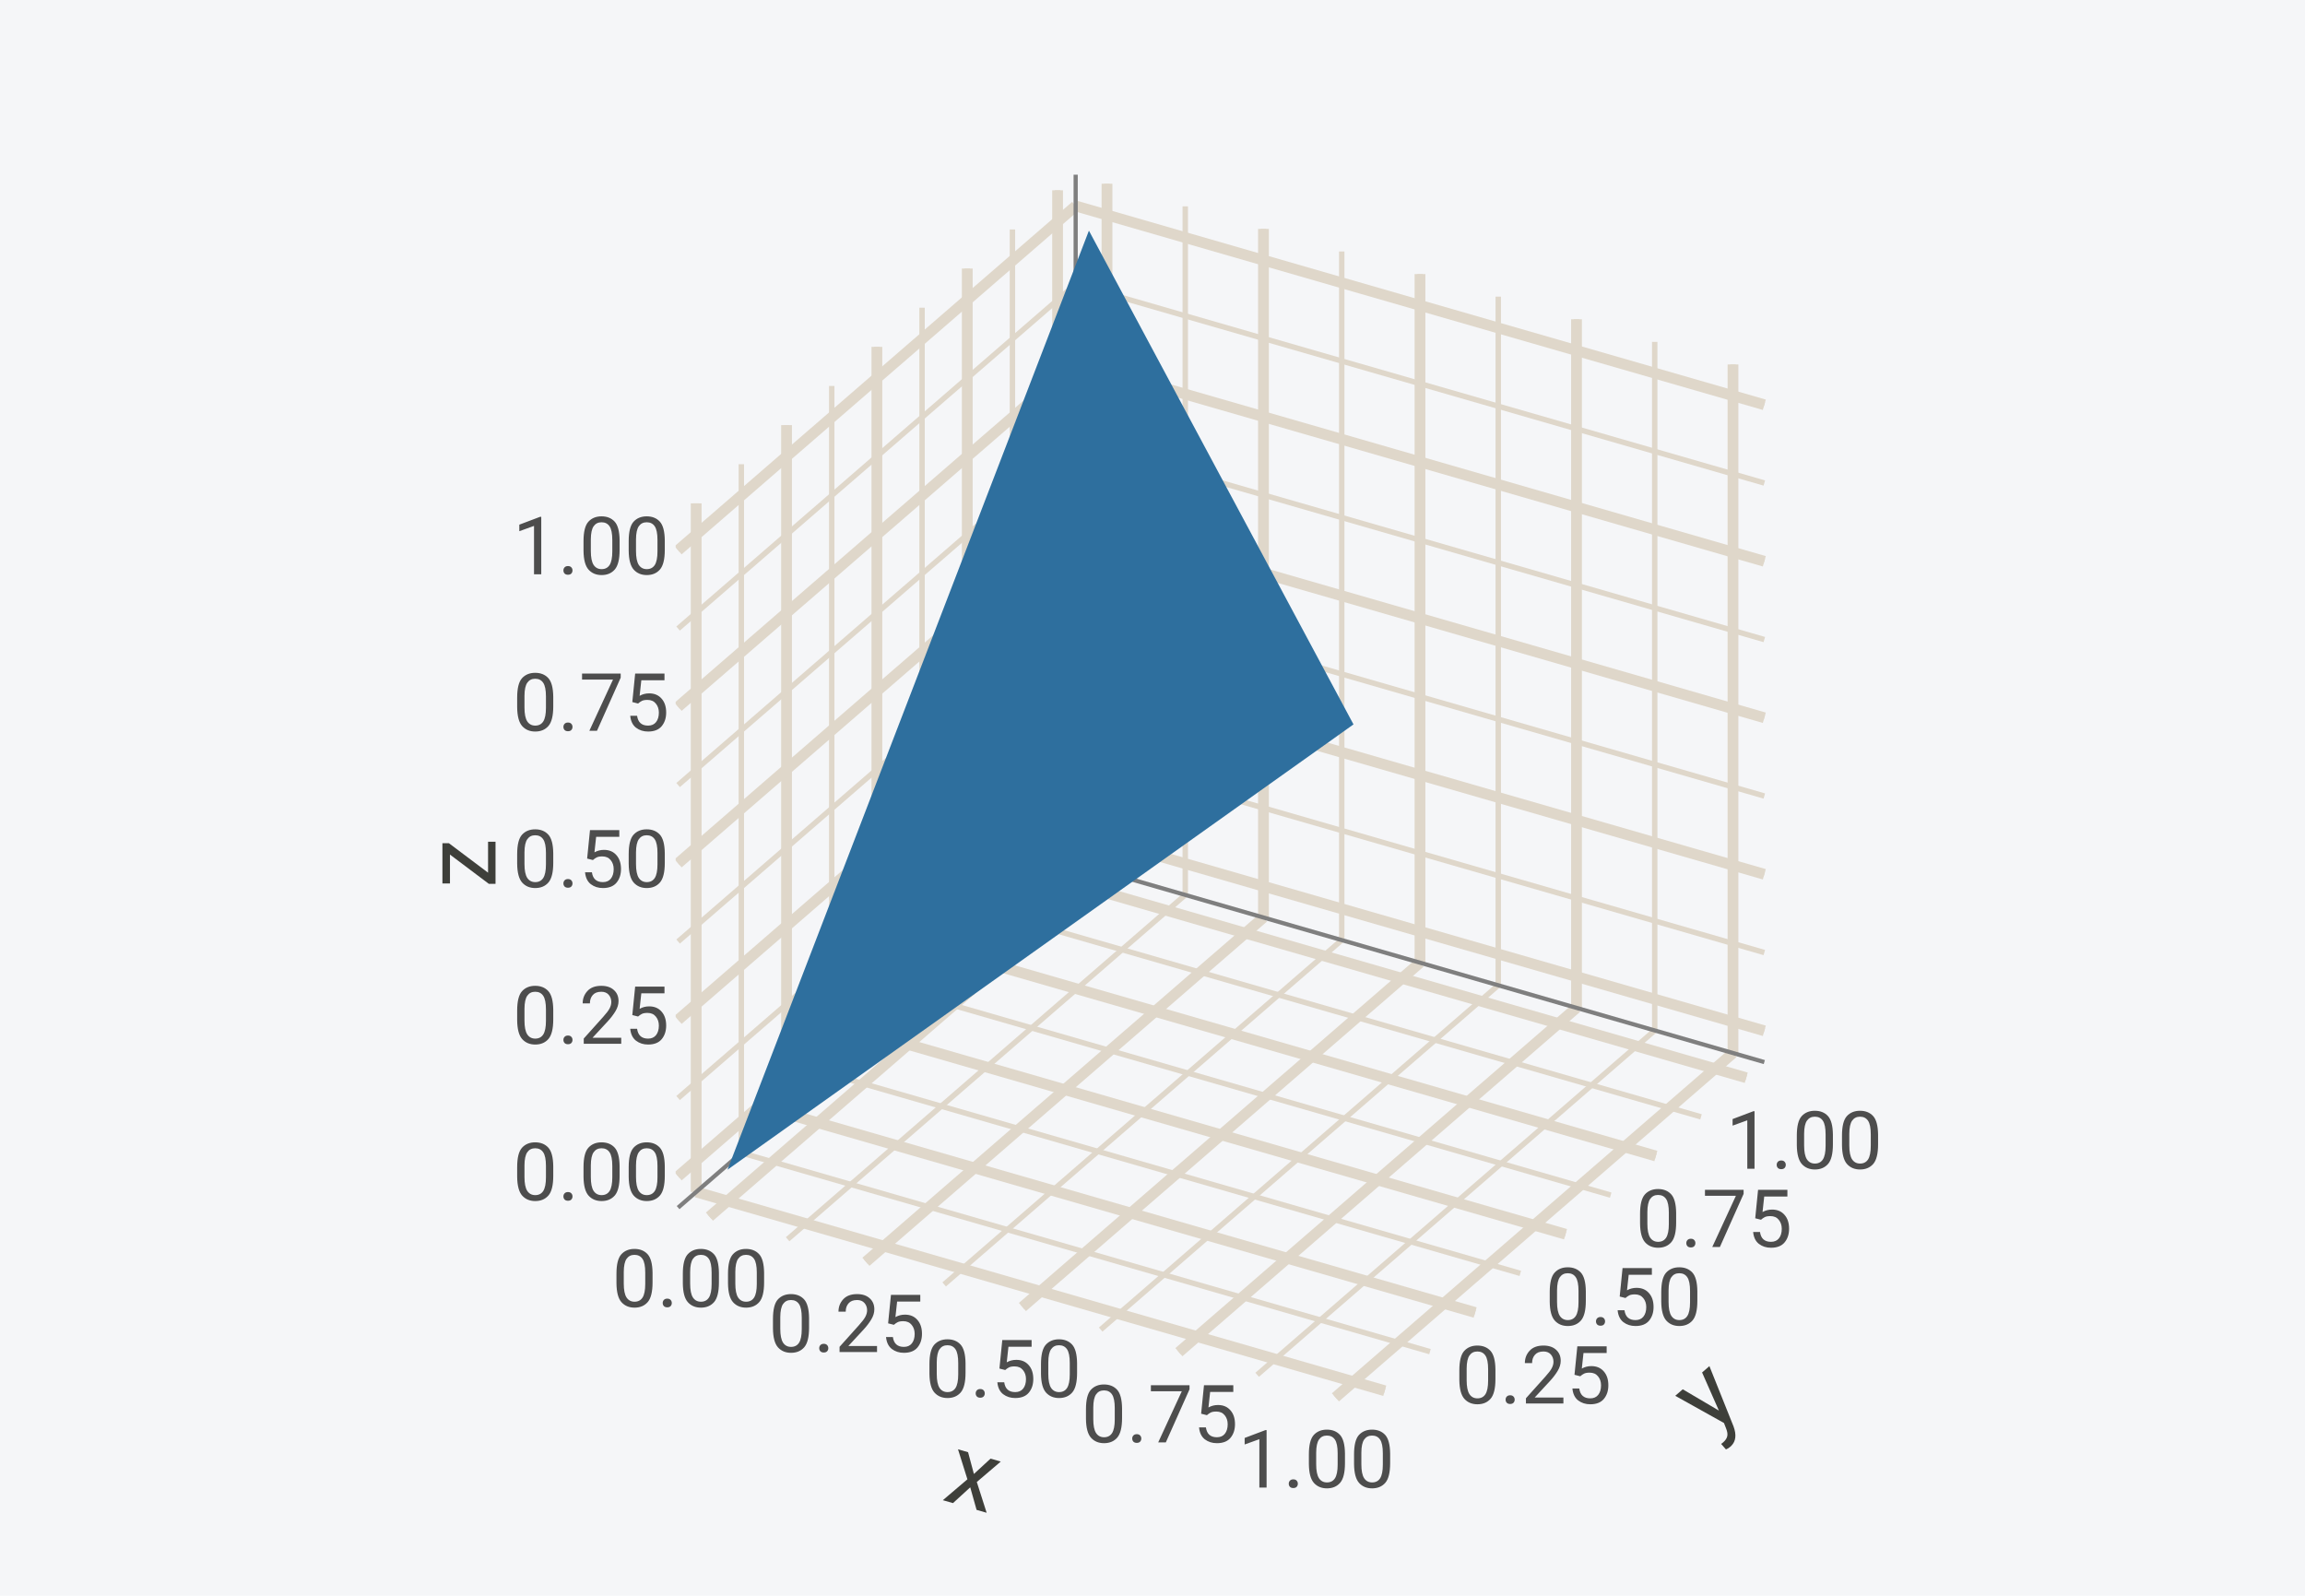
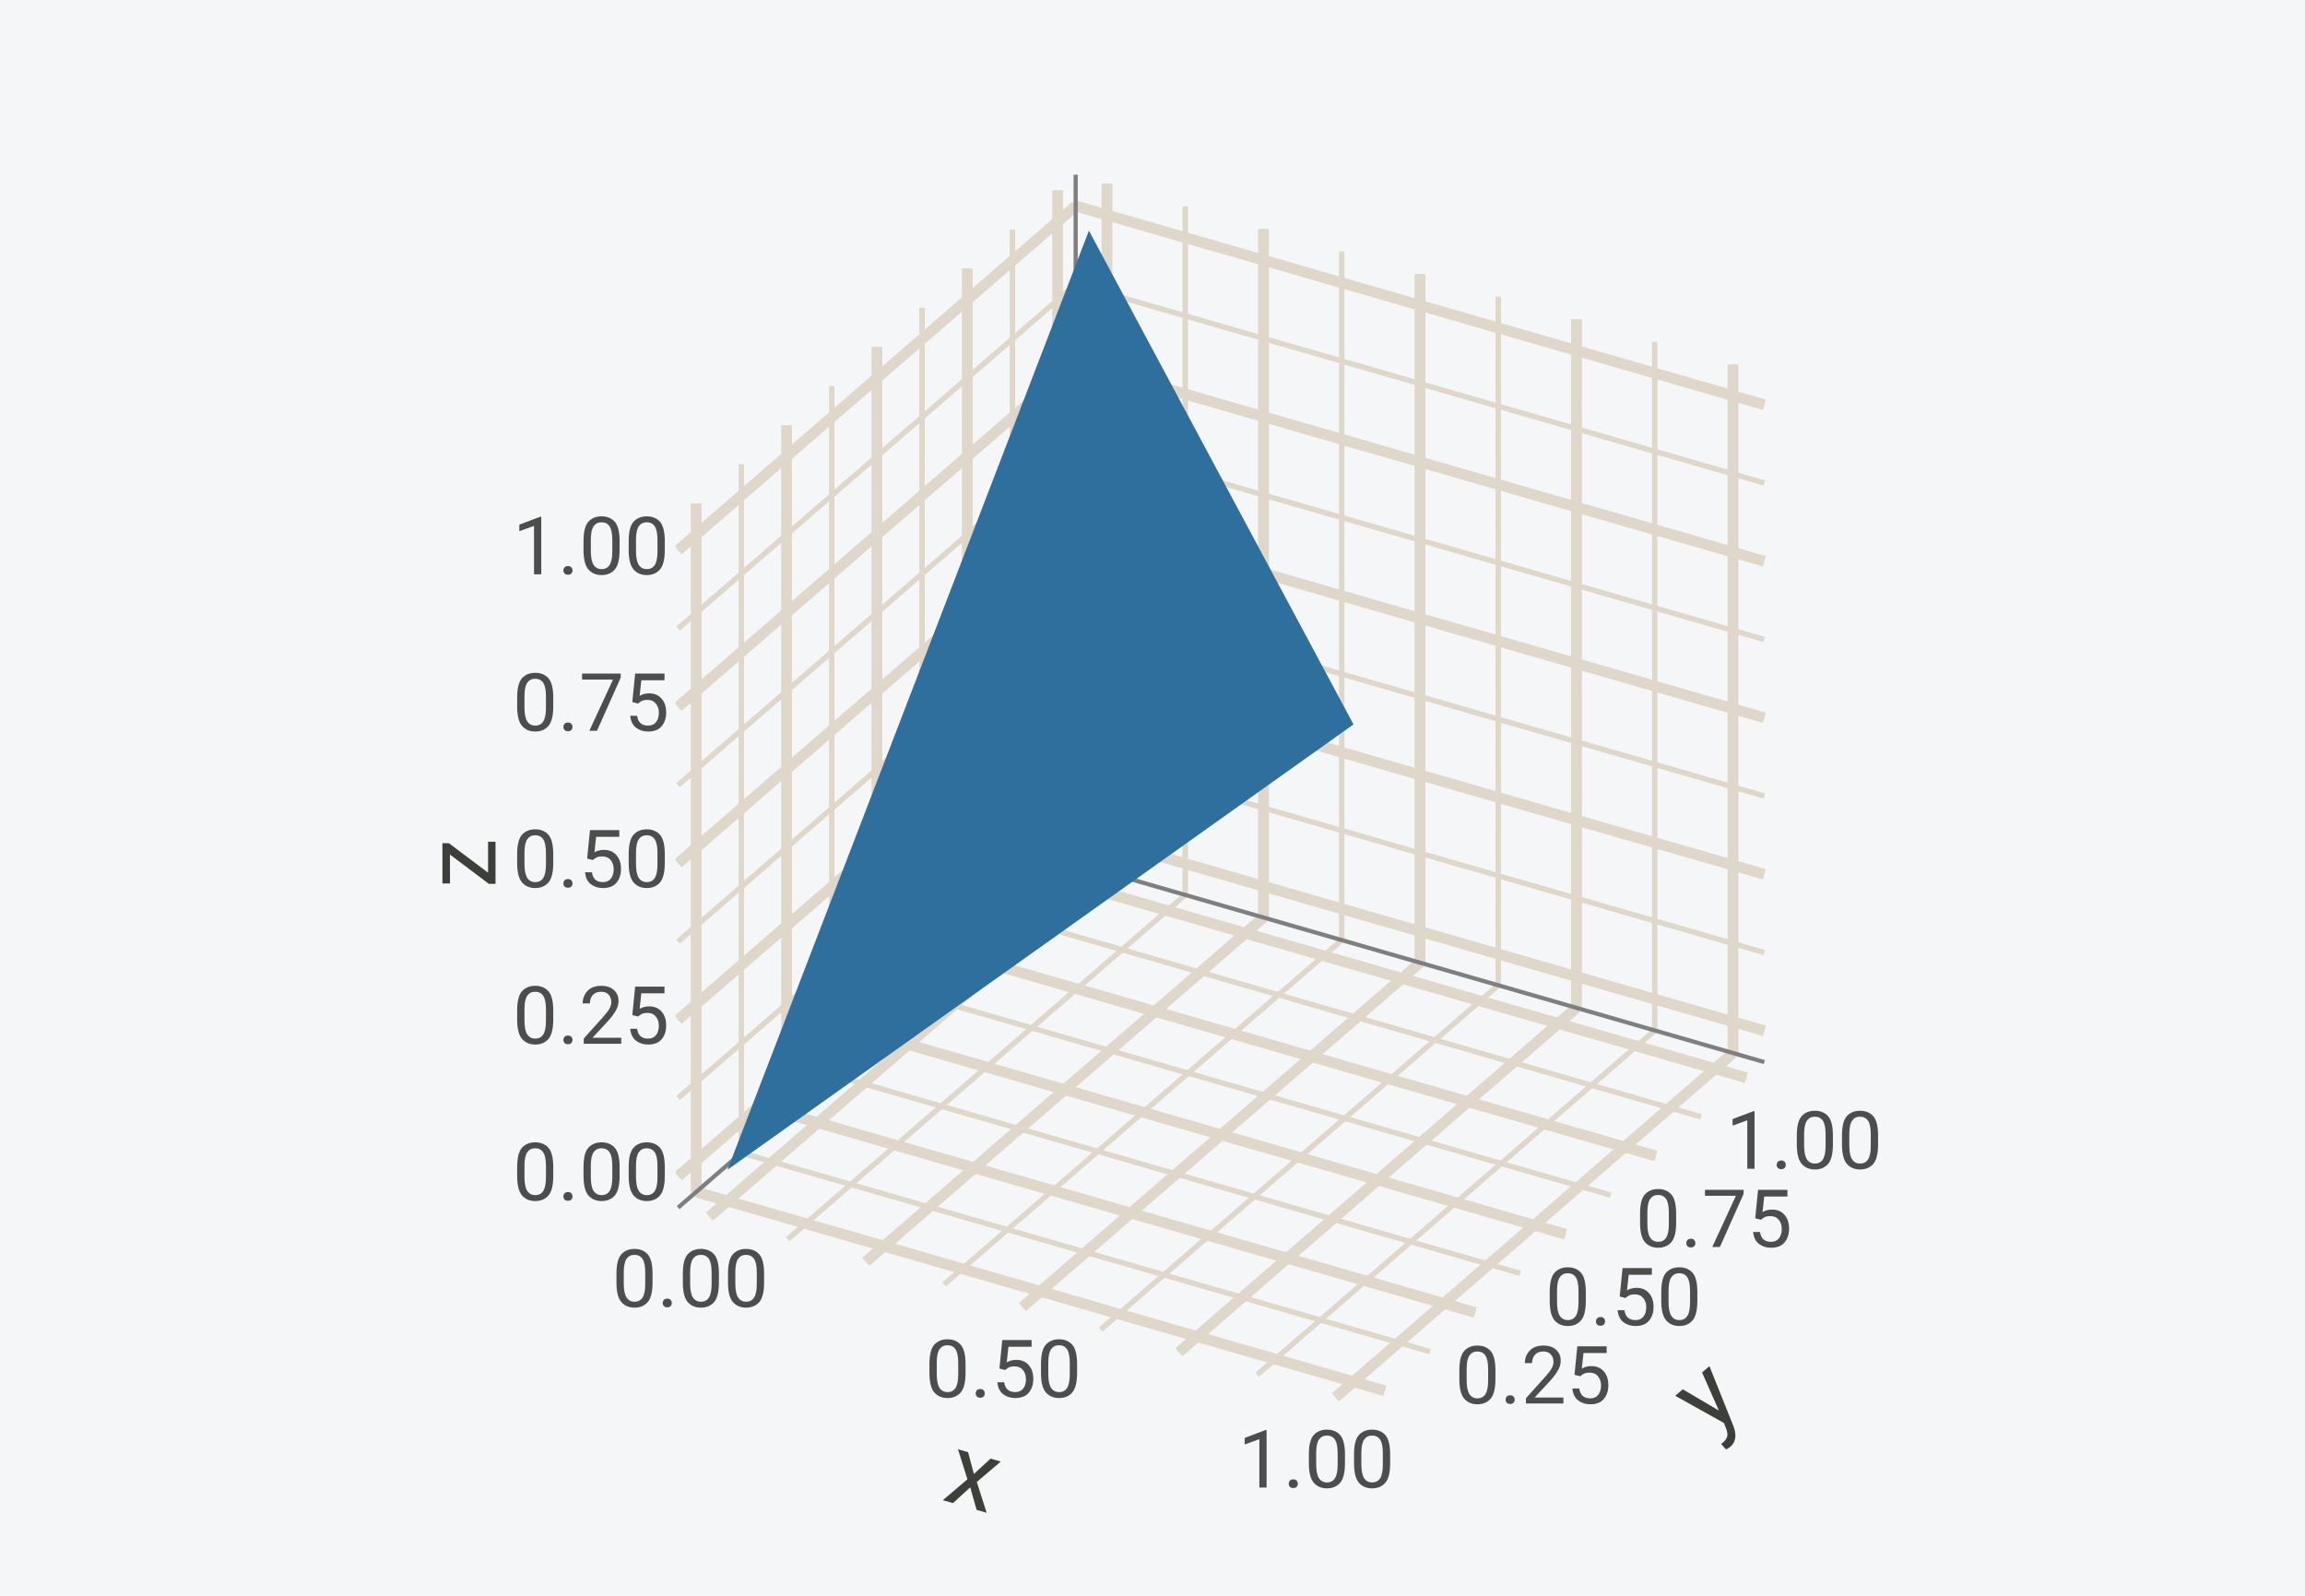
<svg xmlns="http://www.w3.org/2000/svg" width="468.00pt" height="324.00pt" viewBox="0 0 468.00 324.00">
  <g class="svglite">
    <defs>
      <style type="text/css">
    /* theme-aware-processed */
    .svglite line, .svglite polyline, .svglite polygon, .svglite path, .svglite circle {
      fill: none;
      stroke: #3E3F3A;
      stroke-linecap: round;
      stroke-linejoin: round;
      stroke-miterlimit: 10.00;
    }
    .svglite &gt; g &gt; rect {
      fill: none;
      stroke: #3E3F3A;
      stroke-linecap: round;
      stroke-linejoin: round;
      stroke-miterlimit: 10.00;
    }
    .svglite text {
      white-space: pre;
      fill: #3E3F3A;
    }
    .svglite g.glyphgroup path {
      fill: inherit;
      stroke: none;
    }
  </style>
    </defs>
    <rect class="svg-bg" width="100%" height="100%" style="stroke: none; fill: #F5F6F8;" />
    <defs>
      <clipPath id="cpMC4wMHw0NjguMDB8MC4wMHwzMjQuMDA=">
        <rect x="0.00" y="0.00" width="468.00" height="324.00" />
      </clipPath>
    </defs>
    <g clip-path="url(#cpMC4wMHw0NjguMDB8MC4wMHwzMjQuMDA=)">
</g>
    <defs>
      <clipPath id="cpNzIuMDB8Mzk2LjAwfDAuMDB8MzI0LjAw">
        <rect x="72.00" y="0.00" width="324.00" height="324.00" />
      </clipPath>
    </defs>
    <g clip-path="url(#cpNzIuMDB8Mzk2LjAwfDAuMDB8MzI0LjAw)">
      <rect x="72.00" y="0.00" width="324.00" height="324.00" style="stroke-width: 1.65; stroke: none;" />
    </g>
    <g clip-path="url(#cpMC4wMHw0NjguMDB8MC4wMHwzMjQuMDA=)">
      <rect x="80.47" y="8.47" width="307.06" height="307.06" style="stroke-width: 1.65; stroke: none;" />
    </g>
    <defs>
      <clipPath id="cpMTM3LjE4fDM1OC43MnwxNi40NHwzMDQuNTg=">
        <rect x="137.18" y="16.44" width="221.54" height="288.14" />
      </clipPath>
    </defs>
    <g clip-path="url(#cpMTM3LjE4fDM1OC43MnwxNi40NHwzMDQuNTg=)">
      <polyline points="141.35,242.01 141.35,102.20 " style="stroke-width: 1.10; stroke: #DFD7CA; stroke-linecap: butt;" />
      <polyline points="150.52,234.07 150.52,94.25 " style="stroke-width: 1.10; stroke: #DFD7CA; stroke-linecap: butt;" />
      <polyline points="159.70,226.12 159.70,86.31 " style="stroke-width: 1.10; stroke: #DFD7CA; stroke-linecap: butt;" />
      <polyline points="168.87,218.18 168.87,78.36 " style="stroke-width: 1.10; stroke: #DFD7CA; stroke-linecap: butt;" />
      <polyline points="178.04,210.23 178.04,70.42 " style="stroke-width: 1.10; stroke: #DFD7CA; stroke-linecap: butt;" />
      <polyline points="187.21,202.29 187.21,62.48 " style="stroke-width: 1.10; stroke: #DFD7CA; stroke-linecap: butt;" />
      <polyline points="196.39,194.35 196.39,54.53 " style="stroke-width: 1.10; stroke: #DFD7CA; stroke-linecap: butt;" />
      <polyline points="205.56,186.40 205.56,46.59 " style="stroke-width: 1.10; stroke: #DFD7CA; stroke-linecap: butt;" />
      <polyline points="214.73,178.46 214.73,38.64 " style="stroke-width: 1.10; stroke: #DFD7CA; stroke-linecap: butt;" />
      <polyline points="141.35,242.01 141.35,102.20 " style="stroke-width: 2.19; stroke: #DFD7CA; stroke-linecap: butt;" />
      <polyline points="159.70,226.12 159.70,86.31 " style="stroke-width: 2.19; stroke: #DFD7CA; stroke-linecap: butt;" />
      <polyline points="178.04,210.23 178.04,70.42 " style="stroke-width: 2.19; stroke: #DFD7CA; stroke-linecap: butt;" />
      <polyline points="196.39,194.35 196.39,54.53 " style="stroke-width: 2.19; stroke: #DFD7CA; stroke-linecap: butt;" />
      <polyline points="214.73,178.46 214.73,38.64 " style="stroke-width: 2.19; stroke: #DFD7CA; stroke-linecap: butt;" />
      <polyline points="137.68,238.83 218.40,168.93 " style="stroke-width: 1.10; stroke: #DFD7CA; stroke-linecap: butt;" />
      <polyline points="137.68,222.94 218.40,153.04 " style="stroke-width: 1.10; stroke: #DFD7CA; stroke-linecap: butt;" />
      <polyline points="137.68,207.06 218.40,137.15 " style="stroke-width: 1.10; stroke: #DFD7CA; stroke-linecap: butt;" />
      <polyline points="137.68,191.17 218.40,121.26 " style="stroke-width: 1.10; stroke: #DFD7CA; stroke-linecap: butt;" />
      <polyline points="137.68,175.28 218.40,105.37 " style="stroke-width: 1.10; stroke: #DFD7CA; stroke-linecap: butt;" />
      <polyline points="137.68,159.39 218.40,89.49 " style="stroke-width: 1.10; stroke: #DFD7CA; stroke-linecap: butt;" />
      <polyline points="137.68,143.50 218.40,73.60 " style="stroke-width: 1.10; stroke: #DFD7CA; stroke-linecap: butt;" />
      <polyline points="137.68,127.62 218.40,57.71 " style="stroke-width: 1.10; stroke: #DFD7CA; stroke-linecap: butt;" />
      <polyline points="137.68,111.73 218.40,41.82 " style="stroke-width: 1.10; stroke: #DFD7CA; stroke-linecap: butt;" />
      <polyline points="137.68,238.83 218.40,168.93 " style="stroke-width: 2.19; stroke: #DFD7CA; stroke-linecap: butt;" />
      <polyline points="137.68,207.06 218.40,137.15 " style="stroke-width: 2.19; stroke: #DFD7CA; stroke-linecap: butt;" />
      <polyline points="137.68,175.28 218.40,105.37 " style="stroke-width: 2.19; stroke: #DFD7CA; stroke-linecap: butt;" />
      <polyline points="137.68,143.50 218.40,73.60 " style="stroke-width: 2.19; stroke: #DFD7CA; stroke-linecap: butt;" />
      <polyline points="137.68,111.73 218.40,41.82 " style="stroke-width: 2.19; stroke: #DFD7CA; stroke-linecap: butt;" />
      <polyline points="224.76,177.12 224.76,37.30 " style="stroke-width: 1.10; stroke: #DFD7CA; stroke-linecap: butt;" />
      <polyline points="240.65,181.70 240.65,41.89 " style="stroke-width: 1.10; stroke: #DFD7CA; stroke-linecap: butt;" />
      <polyline points="256.53,186.29 256.53,46.47 " style="stroke-width: 1.10; stroke: #DFD7CA; stroke-linecap: butt;" />
      <polyline points="272.42,190.87 272.42,51.06 " style="stroke-width: 1.10; stroke: #DFD7CA; stroke-linecap: butt;" />
      <polyline points="288.31,195.46 288.31,55.65 " style="stroke-width: 1.10; stroke: #DFD7CA; stroke-linecap: butt;" />
      <polyline points="304.20,200.05 304.20,60.23 " style="stroke-width: 1.10; stroke: #DFD7CA; stroke-linecap: butt;" />
      <polyline points="320.09,204.63 320.09,64.82 " style="stroke-width: 1.10; stroke: #DFD7CA; stroke-linecap: butt;" />
      <polyline points="335.97,209.22 335.97,69.41 " style="stroke-width: 1.10; stroke: #DFD7CA; stroke-linecap: butt;" />
      <polyline points="351.86,213.81 351.86,73.99 " style="stroke-width: 1.10; stroke: #DFD7CA; stroke-linecap: butt;" />
      <polyline points="224.76,177.12 224.76,37.30 " style="stroke-width: 2.19; stroke: #DFD7CA; stroke-linecap: butt;" />
      <polyline points="256.53,186.29 256.53,46.47 " style="stroke-width: 2.19; stroke: #DFD7CA; stroke-linecap: butt;" />
      <polyline points="288.31,195.46 288.31,55.65 " style="stroke-width: 2.19; stroke: #DFD7CA; stroke-linecap: butt;" />
      <polyline points="320.09,204.63 320.09,64.82 " style="stroke-width: 2.19; stroke: #DFD7CA; stroke-linecap: butt;" />
      <polyline points="351.86,213.81 351.86,73.99 " style="stroke-width: 2.19; stroke: #DFD7CA; stroke-linecap: butt;" />
      <polyline points="218.40,168.93 358.22,209.29 " style="stroke-width: 1.10; stroke: #DFD7CA; stroke-linecap: butt;" />
      <polyline points="218.40,153.04 358.22,193.40 " style="stroke-width: 1.10; stroke: #DFD7CA; stroke-linecap: butt;" />
      <polyline points="218.40,137.15 358.22,177.51 " style="stroke-width: 1.10; stroke: #DFD7CA; stroke-linecap: butt;" />
      <polyline points="218.40,121.26 358.22,161.62 " style="stroke-width: 1.10; stroke: #DFD7CA; stroke-linecap: butt;" />
      <polyline points="218.40,105.37 358.22,145.73 " style="stroke-width: 1.10; stroke: #DFD7CA; stroke-linecap: butt;" />
      <polyline points="218.40,89.49 358.22,129.85 " style="stroke-width: 1.10; stroke: #DFD7CA; stroke-linecap: butt;" />
      <polyline points="218.40,73.60 358.22,113.96 " style="stroke-width: 1.10; stroke: #DFD7CA; stroke-linecap: butt;" />
      <polyline points="218.40,57.71 358.22,98.07 " style="stroke-width: 1.10; stroke: #DFD7CA; stroke-linecap: butt;" />
      <polyline points="218.40,41.82 358.22,82.18 " style="stroke-width: 1.10; stroke: #DFD7CA; stroke-linecap: butt;" />
      <polyline points="218.40,168.93 358.22,209.29 " style="stroke-width: 2.19; stroke: #DFD7CA; stroke-linecap: butt;" />
      <polyline points="218.40,137.15 358.22,177.51 " style="stroke-width: 2.19; stroke: #DFD7CA; stroke-linecap: butt;" />
      <polyline points="218.40,105.37 358.22,145.73 " style="stroke-width: 2.19; stroke: #DFD7CA; stroke-linecap: butt;" />
      <polyline points="218.40,73.60 358.22,113.96 " style="stroke-width: 2.19; stroke: #DFD7CA; stroke-linecap: butt;" />
      <polyline points="218.40,41.82 358.22,82.18 " style="stroke-width: 2.19; stroke: #DFD7CA; stroke-linecap: butt;" />
      <polyline points="144.04,247.02 224.76,177.12 " style="stroke-width: 1.10; stroke: #DFD7CA; stroke-linecap: butt;" />
      <polyline points="159.92,251.61 240.65,181.70 " style="stroke-width: 1.10; stroke: #DFD7CA; stroke-linecap: butt;" />
      <polyline points="175.81,256.19 256.53,186.29 " style="stroke-width: 1.10; stroke: #DFD7CA; stroke-linecap: butt;" />
      <polyline points="191.70,260.78 272.42,190.87 " style="stroke-width: 1.10; stroke: #DFD7CA; stroke-linecap: butt;" />
      <polyline points="207.59,265.37 288.31,195.46 " style="stroke-width: 1.10; stroke: #DFD7CA; stroke-linecap: butt;" />
      <polyline points="223.48,269.95 304.20,200.05 " style="stroke-width: 1.10; stroke: #DFD7CA; stroke-linecap: butt;" />
      <polyline points="239.36,274.54 320.09,204.63 " style="stroke-width: 1.10; stroke: #DFD7CA; stroke-linecap: butt;" />
      <polyline points="255.25,279.13 335.97,209.22 " style="stroke-width: 1.10; stroke: #DFD7CA; stroke-linecap: butt;" />
      <polyline points="271.14,283.71 351.86,213.81 " style="stroke-width: 1.10; stroke: #DFD7CA; stroke-linecap: butt;" />
      <polyline points="144.04,247.02 224.76,177.12 " style="stroke-width: 2.19; stroke: #DFD7CA; stroke-linecap: butt;" />
      <polyline points="175.81,256.19 256.53,186.29 " style="stroke-width: 2.19; stroke: #DFD7CA; stroke-linecap: butt;" />
      <polyline points="207.59,265.37 288.31,195.46 " style="stroke-width: 2.19; stroke: #DFD7CA; stroke-linecap: butt;" />
      <polyline points="239.36,274.54 320.09,204.63 " style="stroke-width: 2.19; stroke: #DFD7CA; stroke-linecap: butt;" />
      <polyline points="271.14,283.71 351.86,213.81 " style="stroke-width: 2.19; stroke: #DFD7CA; stroke-linecap: butt;" />
      <polyline points="141.35,242.01 281.16,282.37 " style="stroke-width: 1.10; stroke: #DFD7CA; stroke-linecap: butt;" />
      <polyline points="150.52,234.07 290.34,274.43 " style="stroke-width: 1.10; stroke: #DFD7CA; stroke-linecap: butt;" />
      <polyline points="159.70,226.12 299.51,266.48 " style="stroke-width: 1.10; stroke: #DFD7CA; stroke-linecap: butt;" />
      <polyline points="168.87,218.18 308.68,258.54 " style="stroke-width: 1.10; stroke: #DFD7CA; stroke-linecap: butt;" />
      <polyline points="178.04,210.23 317.86,250.59 " style="stroke-width: 1.10; stroke: #DFD7CA; stroke-linecap: butt;" />
      <polyline points="187.21,202.29 327.03,242.65 " style="stroke-width: 1.10; stroke: #DFD7CA; stroke-linecap: butt;" />
      <polyline points="196.39,194.35 336.20,234.71 " style="stroke-width: 1.10; stroke: #DFD7CA; stroke-linecap: butt;" />
      <polyline points="205.56,186.40 345.37,226.76 " style="stroke-width: 1.10; stroke: #DFD7CA; stroke-linecap: butt;" />
      <polyline points="214.73,178.46 354.55,218.82 " style="stroke-width: 1.10; stroke: #DFD7CA; stroke-linecap: butt;" />
      <polyline points="141.35,242.01 281.16,282.37 " style="stroke-width: 2.19; stroke: #DFD7CA; stroke-linecap: butt;" />
      <polyline points="159.70,226.12 299.51,266.48 " style="stroke-width: 2.19; stroke: #DFD7CA; stroke-linecap: butt;" />
      <polyline points="178.04,210.23 317.86,250.59 " style="stroke-width: 2.19; stroke: #DFD7CA; stroke-linecap: butt;" />
      <polyline points="196.39,194.35 336.20,234.71 " style="stroke-width: 2.19; stroke: #DFD7CA; stroke-linecap: butt;" />
      <polyline points="214.73,178.46 354.55,218.82 " style="stroke-width: 2.19; stroke: #DFD7CA; stroke-linecap: butt;" />
      <polyline points="218.40,175.28 358.22,215.64 " style="stroke-width: 0.85; stroke: #7F7F7F; stroke-linecap: butt;" />
      <polyline points="137.68,245.19 218.40,175.28 " style="stroke-width: 0.85; stroke: #7F7F7F; stroke-linecap: butt;" />
      <polyline points="218.40,175.28 218.40,35.47 " style="stroke-width: 0.85; stroke: #7F7F7F; stroke-linecap: butt;" />
      <polygon points="274.81,147.08 147.71,237.49 221.09,46.83 " style="stroke-width: 1.65; stroke: none; fill: #2E6F9E;" />
    </g>
    <g clip-path="url(#cpMC4wMHw0NjguMDB8MC4wMHwzMjQuMDA=)">
      <text x="140.15" y="265.34" text-anchor="middle" style="font-size: 1.36em;fill: #4D4D4D; font-family: &quot;Roboto&quot;, -apple-system, BlinkMacSystemFont, &quot;Segoe UI&quot;, system-ui, sans-serif;">0.00</text>
-       <text x="171.93" y="274.51" text-anchor="middle" style="font-size: 1.36em;fill: #4D4D4D; font-family: &quot;Roboto&quot;, -apple-system, BlinkMacSystemFont, &quot;Segoe UI&quot;, system-ui, sans-serif;">0.25</text>
      <text x="203.70" y="283.69" text-anchor="middle" style="font-size: 1.36em;fill: #4D4D4D; font-family: &quot;Roboto&quot;, -apple-system, BlinkMacSystemFont, &quot;Segoe UI&quot;, system-ui, sans-serif;">0.50</text>
-       <text x="235.48" y="292.86" text-anchor="middle" style="font-size: 1.36em;fill: #4D4D4D; font-family: &quot;Roboto&quot;, -apple-system, BlinkMacSystemFont, &quot;Segoe UI&quot;, system-ui, sans-serif;">0.75</text>
      <text x="267.26" y="302.03" text-anchor="middle" style="font-size: 1.36em;fill: #4D4D4D; font-family: &quot;Roboto&quot;, -apple-system, BlinkMacSystemFont, &quot;Segoe UI&quot;, system-ui, sans-serif;">1.00</text>
      <text transform="translate(195.89,305.87) rotate(16)" text-anchor="middle" style="font-size: 1.7em; font-family: &quot;Roboto&quot;, -apple-system, BlinkMacSystemFont, &quot;Segoe UI&quot;, system-ui, sans-serif;">x</text>
      <text x="311.29" y="284.96" text-anchor="middle" style="font-size: 1.36em;fill: #4D4D4D; font-family: &quot;Roboto&quot;, -apple-system, BlinkMacSystemFont, &quot;Segoe UI&quot;, system-ui, sans-serif;">0.25</text>
      <text x="329.64" y="269.07" text-anchor="middle" style="font-size: 1.36em;fill: #4D4D4D; font-family: &quot;Roboto&quot;, -apple-system, BlinkMacSystemFont, &quot;Segoe UI&quot;, system-ui, sans-serif;">0.50</text>
      <text x="347.98" y="253.18" text-anchor="middle" style="font-size: 1.36em;fill: #4D4D4D; font-family: &quot;Roboto&quot;, -apple-system, BlinkMacSystemFont, &quot;Segoe UI&quot;, system-ui, sans-serif;">0.75</text>
      <text x="366.33" y="237.29" text-anchor="middle" style="font-size: 1.36em;fill: #4D4D4D; font-family: &quot;Roboto&quot;, -apple-system, BlinkMacSystemFont, &quot;Segoe UI&quot;, system-ui, sans-serif;">1.00</text>
      <text transform="translate(350.69,288.51) rotate(-41)" text-anchor="middle" style="font-size: 1.7em; font-family: &quot;Roboto&quot;, -apple-system, BlinkMacSystemFont, &quot;Segoe UI&quot;, system-ui, sans-serif;">y</text>
      <text x="119.99" y="243.70" text-anchor="middle" style="font-size: 1.36em;fill: #4D4D4D; font-family: &quot;Roboto&quot;, -apple-system, BlinkMacSystemFont, &quot;Segoe UI&quot;, system-ui, sans-serif;">0.00</text>
      <text x="119.99" y="211.92" text-anchor="middle" style="font-size: 1.36em;fill: #4D4D4D; font-family: &quot;Roboto&quot;, -apple-system, BlinkMacSystemFont, &quot;Segoe UI&quot;, system-ui, sans-serif;">0.25</text>
      <text x="119.99" y="180.15" text-anchor="middle" style="font-size: 1.36em;fill: #4D4D4D; font-family: &quot;Roboto&quot;, -apple-system, BlinkMacSystemFont, &quot;Segoe UI&quot;, system-ui, sans-serif;">0.50</text>
      <text x="119.99" y="148.37" text-anchor="middle" style="font-size: 1.36em;fill: #4D4D4D; font-family: &quot;Roboto&quot;, -apple-system, BlinkMacSystemFont, &quot;Segoe UI&quot;, system-ui, sans-serif;">0.75</text>
      <text x="119.99" y="116.60" text-anchor="middle" style="font-size: 1.36em;fill: #4D4D4D; font-family: &quot;Roboto&quot;, -apple-system, BlinkMacSystemFont, &quot;Segoe UI&quot;, system-ui, sans-serif;">1.00</text>
      <text transform="translate(100.61,175.28) rotate(-90)" text-anchor="middle" style="font-size: 1.7em; font-family: &quot;Roboto&quot;, -apple-system, BlinkMacSystemFont, &quot;Segoe UI&quot;, system-ui, sans-serif;">z</text>
    </g>
  </g>
</svg>
